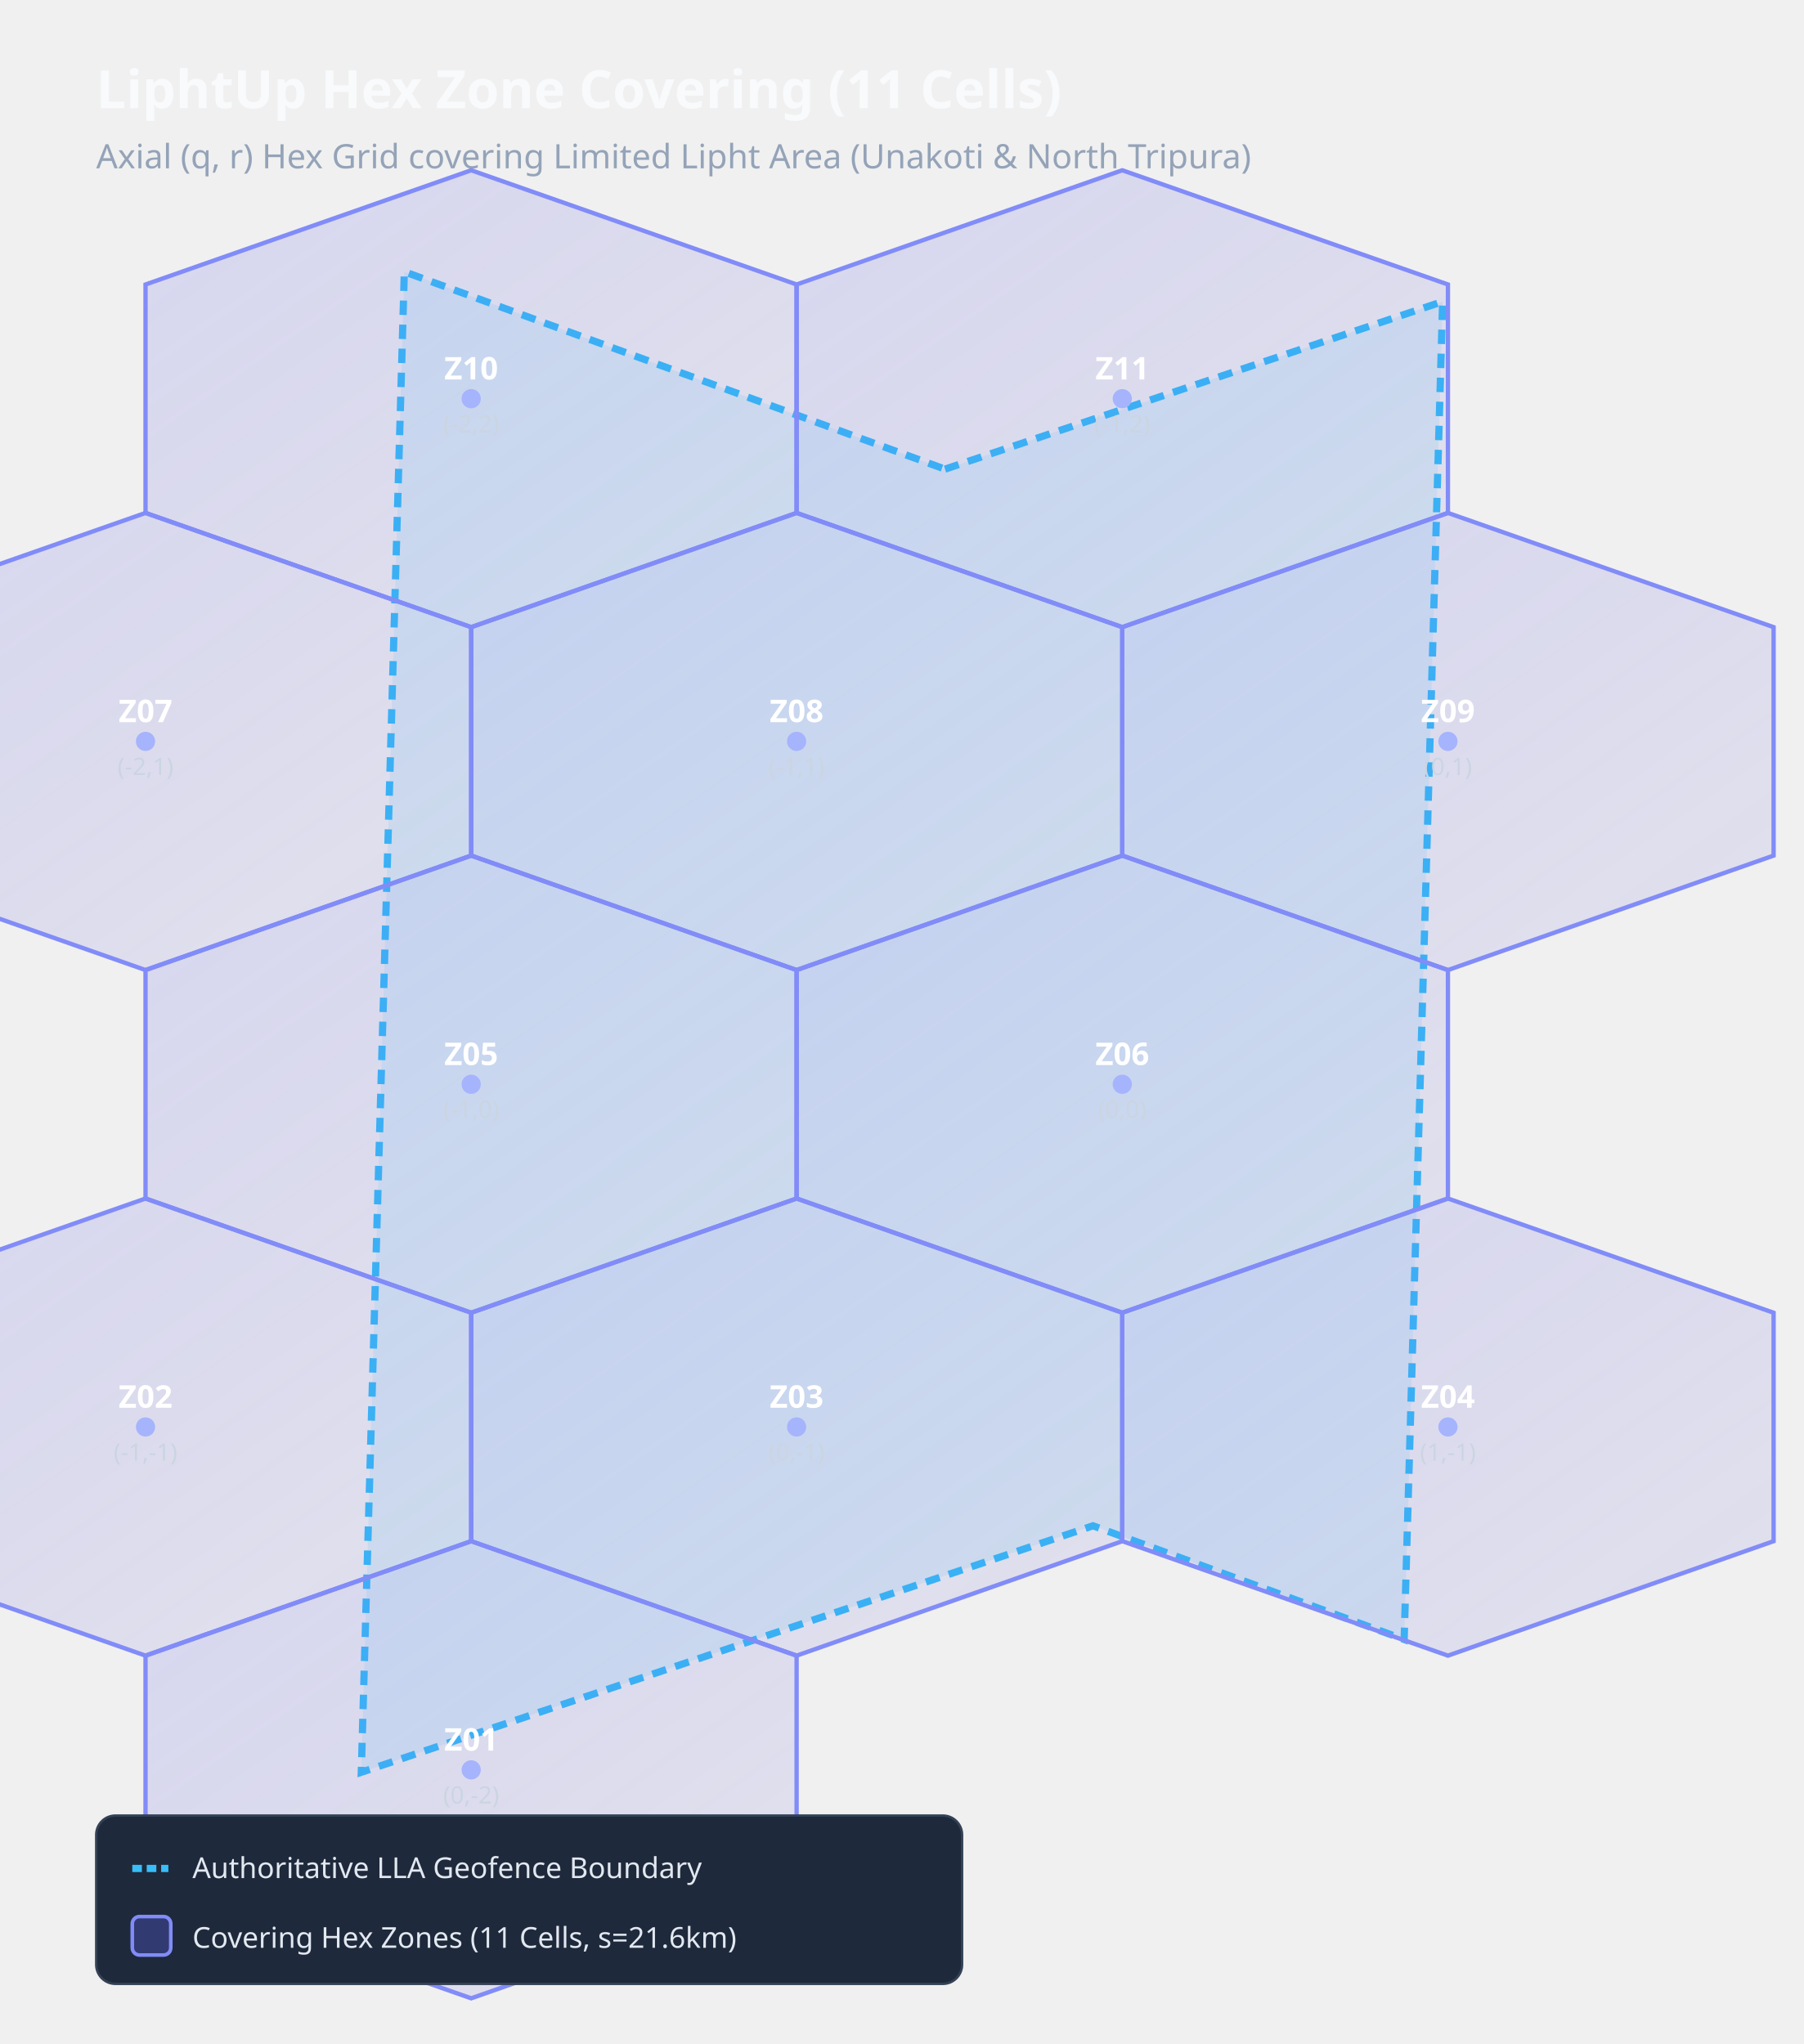
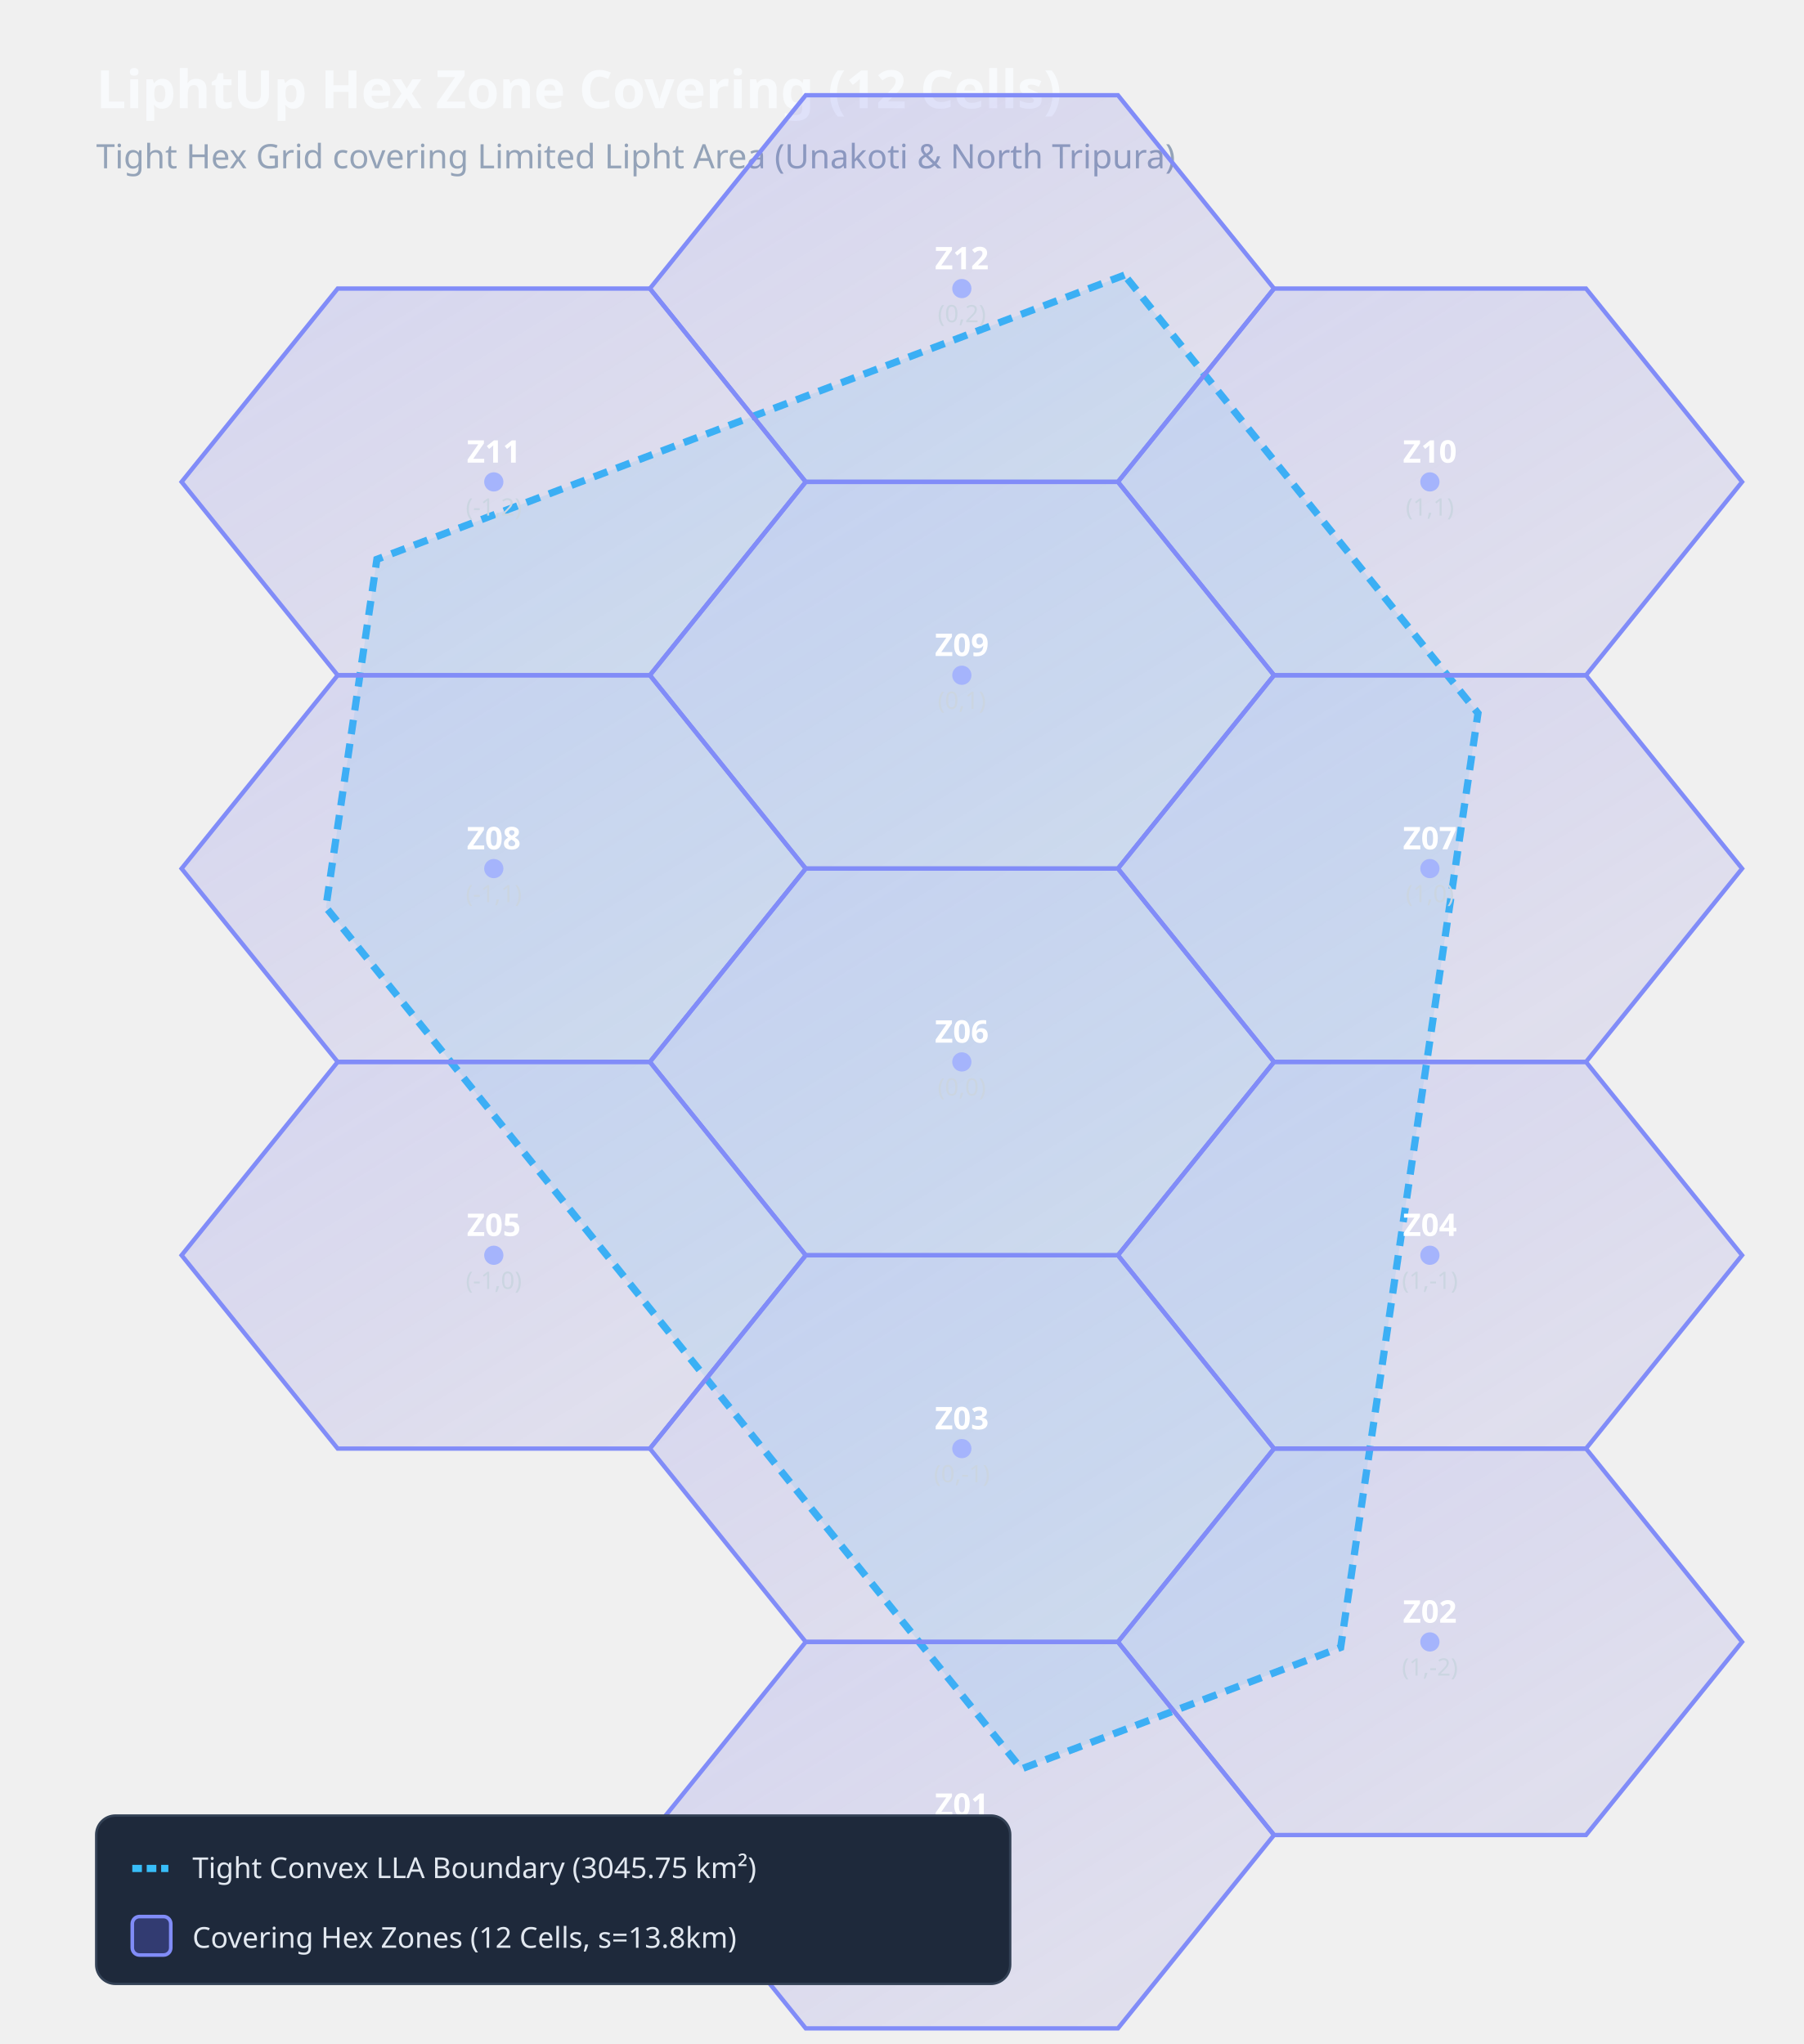
<svg xmlns="http://www.w3.org/2000/svg" viewBox="0 0 750 850" width="750" height="850" style="background:#0f172a; font-family:sans-serif;">
  <defs>
    <linearGradient id="cellGrad" x1="0%" y1="0%" x2="100%" y2="100%">
      <stop offset="0%" stop-color="#6366f1" stop-opacity="0.18" />
      <stop offset="100%" stop-color="#4338ca" stop-opacity="0.08" />
    </linearGradient>
  </defs>
-   <text x="40" y="45" fill="#f8fafc" font-size="22" font-weight="bold">LiphtUp Hex Zone Covering (11 Cells)</text>
-   <text x="40" y="70" fill="#94a3b8" font-size="14">Axial (q, r) Hex Grid covering Limited Lipht Area (Unakoti &amp; North Tripura)</text>
-   <polygon points="392.9,195.1 599.8,125.4 583.8,681.8 454.4,634.5 150.2,737.0 168.1,113.0" fill="#38bdf8" fill-opacity="0.12" stroke="#38bdf8" stroke-width="3" stroke-dasharray="6,4" />
-   <polygon points="331.2,688.5 195.9,640.9 60.5,688.5 60.5,783.5 195.9,831.0 331.2,783.5" fill="url(#cellGrad)" stroke="#818cf8" stroke-width="1.8" />
-   <circle cx="195.9" cy="736.0" r="4" fill="#a5b4fc" />
-   <text x="195.9" y="728.0" fill="#ffffff" font-size="13" font-weight="bold" text-anchor="middle">Z01</text>
-   <text x="195.9" y="750.0" fill="#cbd5e1" font-size="10" text-anchor="middle">(0,-2)</text>
-   <polygon points="195.9,545.9 60.5,498.4 -74.9,545.9 -74.9,640.9 60.5,688.5 195.9,640.9" fill="url(#cellGrad)" stroke="#818cf8" stroke-width="1.8" />
-   <circle cx="60.5" cy="593.4" r="4" fill="#a5b4fc" />
-   <text x="60.5" y="585.4" fill="#ffffff" font-size="13" font-weight="bold" text-anchor="middle">Z02</text>
-   <text x="60.5" y="607.4" fill="#cbd5e1" font-size="10" text-anchor="middle">(-1,-1)</text>
-   <polygon points="466.6,545.9 331.2,498.4 195.9,545.9 195.9,640.9 331.2,688.5 466.6,640.9" fill="url(#cellGrad)" stroke="#818cf8" stroke-width="1.8" />
-   <circle cx="331.2" cy="593.4" r="4" fill="#a5b4fc" />
-   <text x="331.2" y="585.4" fill="#ffffff" font-size="13" font-weight="bold" text-anchor="middle">Z03</text>
-   <text x="331.2" y="607.4" fill="#cbd5e1" font-size="10" text-anchor="middle">(0,-1)</text>
-   <polygon points="737.4,545.9 602.0,498.4 466.6,545.9 466.6,640.9 602.0,688.5 737.4,640.9" fill="url(#cellGrad)" stroke="#818cf8" stroke-width="1.8" />
-   <circle cx="602.0" cy="593.4" r="4" fill="#a5b4fc" />
-   <text x="602.0" y="585.4" fill="#ffffff" font-size="13" font-weight="bold" text-anchor="middle">Z04</text>
-   <text x="602.0" y="607.4" fill="#cbd5e1" font-size="10" text-anchor="middle">(1,-1)</text>
-   <polygon points="331.2,403.4 195.9,355.8 60.5,403.4 60.5,498.4 195.9,545.9 331.2,498.4" fill="url(#cellGrad)" stroke="#818cf8" stroke-width="1.8" />
-   <circle cx="195.9" cy="450.9" r="4" fill="#a5b4fc" />
-   <text x="195.9" y="442.9" fill="#ffffff" font-size="13" font-weight="bold" text-anchor="middle">Z05</text>
-   <text x="195.9" y="464.9" fill="#cbd5e1" font-size="10" text-anchor="middle">(-1,0)</text>
-   <polygon points="602.0,403.4 466.6,355.8 331.2,403.4 331.2,498.4 466.6,545.9 602.0,498.4" fill="url(#cellGrad)" stroke="#818cf8" stroke-width="1.8" />
-   <circle cx="466.6" cy="450.9" r="4" fill="#a5b4fc" />
-   <text x="466.6" y="442.9" fill="#ffffff" font-size="13" font-weight="bold" text-anchor="middle">Z06</text>
-   <text x="466.6" y="464.9" fill="#cbd5e1" font-size="10" text-anchor="middle">(0,0)</text>
-   <polygon points="195.9,260.8 60.5,213.3 -74.9,260.8 -74.9,355.8 60.5,403.4 195.9,355.8" fill="url(#cellGrad)" stroke="#818cf8" stroke-width="1.8" />
-   <circle cx="60.5" cy="308.3" r="4" fill="#a5b4fc" />
-   <text x="60.5" y="300.3" fill="#ffffff" font-size="13" font-weight="bold" text-anchor="middle">Z07</text>
-   <text x="60.5" y="322.3" fill="#cbd5e1" font-size="10" text-anchor="middle">(-2,1)</text>
-   <polygon points="466.6,260.8 331.2,213.3 195.9,260.8 195.9,355.8 331.2,403.4 466.6,355.8" fill="url(#cellGrad)" stroke="#818cf8" stroke-width="1.8" />
-   <circle cx="331.2" cy="308.3" r="4" fill="#a5b4fc" />
-   <text x="331.2" y="300.3" fill="#ffffff" font-size="13" font-weight="bold" text-anchor="middle">Z08</text>
-   <text x="331.2" y="322.3" fill="#cbd5e1" font-size="10" text-anchor="middle">(-1,1)</text>
-   <polygon points="737.4,260.8 602.0,213.3 466.6,260.8 466.6,355.8 602.0,403.4 737.4,355.8" fill="url(#cellGrad)" stroke="#818cf8" stroke-width="1.8" />
-   <circle cx="602.0" cy="308.3" r="4" fill="#a5b4fc" />
-   <text x="602.0" y="300.3" fill="#ffffff" font-size="13" font-weight="bold" text-anchor="middle">Z09</text>
-   <text x="602.0" y="322.3" fill="#cbd5e1" font-size="10" text-anchor="middle">(0,1)</text>
-   <polygon points="331.2,118.3 195.9,70.8 60.5,118.3 60.5,213.3 195.9,260.8 331.2,213.3" fill="url(#cellGrad)" stroke="#818cf8" stroke-width="1.8" />
-   <circle cx="195.9" cy="165.8" r="4" fill="#a5b4fc" />
-   <text x="195.9" y="157.8" fill="#ffffff" font-size="13" font-weight="bold" text-anchor="middle">Z10</text>
-   <text x="195.9" y="179.8" fill="#cbd5e1" font-size="10" text-anchor="middle">(-2,2)</text>
-   <polygon points="602.0,118.3 466.6,70.8 331.2,118.3 331.2,213.3 466.6,260.8 602.0,213.3" fill="url(#cellGrad)" stroke="#818cf8" stroke-width="1.8" />
-   <circle cx="466.6" cy="165.8" r="4" fill="#a5b4fc" />
-   <text x="466.6" y="157.8" fill="#ffffff" font-size="13" font-weight="bold" text-anchor="middle">Z11</text>
-   <text x="466.6" y="179.8" fill="#cbd5e1" font-size="10" text-anchor="middle">(-1,2)</text>
+   <text x="40" y="45" fill="#f8fafc" font-size="22" font-weight="bold">LiphtUp Hex Zone Covering (12 Cells)</text>
+   <text x="40" y="70" fill="#94a3b8" font-size="14">Tight Hex Grid covering Limited Lipht Area (Unakoti &amp; North Tripura)</text>
+   <polygon points="467.5,114.4 156.7,232.6 135.5,377.3 424.7,735.6 557.4,685.1 614.5,296.6" fill="#38bdf8" fill-opacity="0.12" stroke="#38bdf8" stroke-width="3" stroke-dasharray="6,4" />
+   <polygon points="529.7,763.1 464.8,682.8 335.0,682.8 270.2,763.1 335.0,843.5 464.8,843.5" fill="url(#cellGrad)" stroke="#818cf8" stroke-width="1.8" />
+   <circle cx="399.9" cy="763.1" r="4" fill="#a5b4fc" />
+   <text x="399.9" y="755.1" fill="#ffffff" font-size="13" font-weight="bold" text-anchor="middle">Z01</text>
+   <text x="399.9" y="777.1" fill="#cbd5e1" font-size="10" text-anchor="middle">(0,-2)</text>
+   <polygon points="724.3,682.8 659.4,602.4 529.7,602.4 464.8,682.8 529.7,763.1 659.4,763.1" fill="url(#cellGrad)" stroke="#818cf8" stroke-width="1.8" />
+   <circle cx="594.5" cy="682.8" r="4" fill="#a5b4fc" />
+   <text x="594.5" y="674.8" fill="#ffffff" font-size="13" font-weight="bold" text-anchor="middle">Z02</text>
+   <text x="594.5" y="696.8" fill="#cbd5e1" font-size="10" text-anchor="middle">(1,-2)</text>
+   <polygon points="529.7,602.4 464.8,522.0 335.0,522.0 270.2,602.4 335.0,682.8 464.8,682.8" fill="url(#cellGrad)" stroke="#818cf8" stroke-width="1.8" />
+   <circle cx="399.9" cy="602.4" r="4" fill="#a5b4fc" />
+   <text x="399.9" y="594.4" fill="#ffffff" font-size="13" font-weight="bold" text-anchor="middle">Z03</text>
+   <text x="399.9" y="616.4" fill="#cbd5e1" font-size="10" text-anchor="middle">(0,-1)</text>
+   <polygon points="724.3,522.0 659.4,441.6 529.7,441.6 464.8,522.0 529.7,602.4 659.4,602.4" fill="url(#cellGrad)" stroke="#818cf8" stroke-width="1.8" />
+   <circle cx="594.5" cy="522.0" r="4" fill="#a5b4fc" />
+   <text x="594.5" y="514.0" fill="#ffffff" font-size="13" font-weight="bold" text-anchor="middle">Z04</text>
+   <text x="594.5" y="536.0" fill="#cbd5e1" font-size="10" text-anchor="middle">(1,-1)</text>
+   <polygon points="335.0,522.0 270.2,441.6 140.4,441.6 75.5,522.0 140.4,602.4 270.2,602.4" fill="url(#cellGrad)" stroke="#818cf8" stroke-width="1.8" />
+   <circle cx="205.3" cy="522.0" r="4" fill="#a5b4fc" />
+   <text x="205.3" y="514.0" fill="#ffffff" font-size="13" font-weight="bold" text-anchor="middle">Z05</text>
+   <text x="205.3" y="536.0" fill="#cbd5e1" font-size="10" text-anchor="middle">(-1,0)</text>
+   <polygon points="529.7,441.6 464.8,361.2 335.0,361.2 270.2,441.6 335.0,522.0 464.8,522.0" fill="url(#cellGrad)" stroke="#818cf8" stroke-width="1.8" />
+   <circle cx="399.9" cy="441.6" r="4" fill="#a5b4fc" />
+   <text x="399.9" y="433.6" fill="#ffffff" font-size="13" font-weight="bold" text-anchor="middle">Z06</text>
+   <text x="399.9" y="455.6" fill="#cbd5e1" font-size="10" text-anchor="middle">(0,0)</text>
+   <polygon points="724.3,361.2 659.4,280.8 529.7,280.8 464.8,361.2 529.7,441.6 659.4,441.6" fill="url(#cellGrad)" stroke="#818cf8" stroke-width="1.8" />
+   <circle cx="594.5" cy="361.2" r="4" fill="#a5b4fc" />
+   <text x="594.5" y="353.2" fill="#ffffff" font-size="13" font-weight="bold" text-anchor="middle">Z07</text>
+   <text x="594.5" y="375.2" fill="#cbd5e1" font-size="10" text-anchor="middle">(1,0)</text>
+   <polygon points="335.0,361.2 270.2,280.8 140.4,280.8 75.5,361.2 140.4,441.6 270.2,441.6" fill="url(#cellGrad)" stroke="#818cf8" stroke-width="1.8" />
+   <circle cx="205.3" cy="361.2" r="4" fill="#a5b4fc" />
+   <text x="205.3" y="353.2" fill="#ffffff" font-size="13" font-weight="bold" text-anchor="middle">Z08</text>
+   <text x="205.3" y="375.2" fill="#cbd5e1" font-size="10" text-anchor="middle">(-1,1)</text>
+   <polygon points="529.7,280.8 464.8,200.4 335.0,200.4 270.2,280.8 335.0,361.2 464.8,361.2" fill="url(#cellGrad)" stroke="#818cf8" stroke-width="1.8" />
+   <circle cx="399.9" cy="280.8" r="4" fill="#a5b4fc" />
+   <text x="399.9" y="272.8" fill="#ffffff" font-size="13" font-weight="bold" text-anchor="middle">Z09</text>
+   <text x="399.9" y="294.8" fill="#cbd5e1" font-size="10" text-anchor="middle">(0,1)</text>
+   <polygon points="724.3,200.4 659.4,120.0 529.7,120.0 464.8,200.4 529.7,280.8 659.4,280.8" fill="url(#cellGrad)" stroke="#818cf8" stroke-width="1.8" />
+   <circle cx="594.5" cy="200.4" r="4" fill="#a5b4fc" />
+   <text x="594.5" y="192.4" fill="#ffffff" font-size="13" font-weight="bold" text-anchor="middle">Z10</text>
+   <text x="594.5" y="214.4" fill="#cbd5e1" font-size="10" text-anchor="middle">(1,1)</text>
+   <polygon points="335.0,200.4 270.2,120.0 140.4,120.0 75.5,200.4 140.4,280.8 270.2,280.8" fill="url(#cellGrad)" stroke="#818cf8" stroke-width="1.8" />
+   <circle cx="205.3" cy="200.4" r="4" fill="#a5b4fc" />
+   <text x="205.3" y="192.4" fill="#ffffff" font-size="13" font-weight="bold" text-anchor="middle">Z11</text>
+   <text x="205.3" y="214.4" fill="#cbd5e1" font-size="10" text-anchor="middle">(-1,2)</text>
+   <polygon points="529.7,120.0 464.8,39.6 335.0,39.6 270.2,120.0 335.0,200.4 464.8,200.4" fill="url(#cellGrad)" stroke="#818cf8" stroke-width="1.8" />
+   <circle cx="399.9" cy="120.0" r="4" fill="#a5b4fc" />
+   <text x="399.9" y="112.0" fill="#ffffff" font-size="13" font-weight="bold" text-anchor="middle">Z12</text>
+   <text x="399.9" y="134.0" fill="#cbd5e1" font-size="10" text-anchor="middle">(0,2)</text>
  <g transform="translate(40, 755)">
-     <rect width="360" height="70" rx="8" fill="#1e293b" stroke="#334155" />
+     <rect width="380" height="70" rx="8" fill="#1e293b" stroke="#334155" />
    <line x1="15" y1="22" x2="30" y2="22" stroke="#38bdf8" stroke-width="3" stroke-dasharray="4,2" />
-     <text x="40" y="26" fill="#e2e8f0" font-size="12">Authoritative LLA Geofence Boundary</text>
+     <text x="40" y="26" fill="#e2e8f0" font-size="12">Tight Convex LLA Boundary (3045.75 km²)</text>
    <rect x="15" y="42" width="16" height="16" rx="3" fill="#6366f1" fill-opacity="0.3" stroke="#818cf8" stroke-width="1.5" />
-     <text x="40" y="55" fill="#e2e8f0" font-size="12">Covering Hex Zones (11 Cells, s=21.6km)</text>
+     <text x="40" y="55" fill="#e2e8f0" font-size="12">Covering Hex Zones (12 Cells, s=13.8km)</text>
  </g>
</svg>
